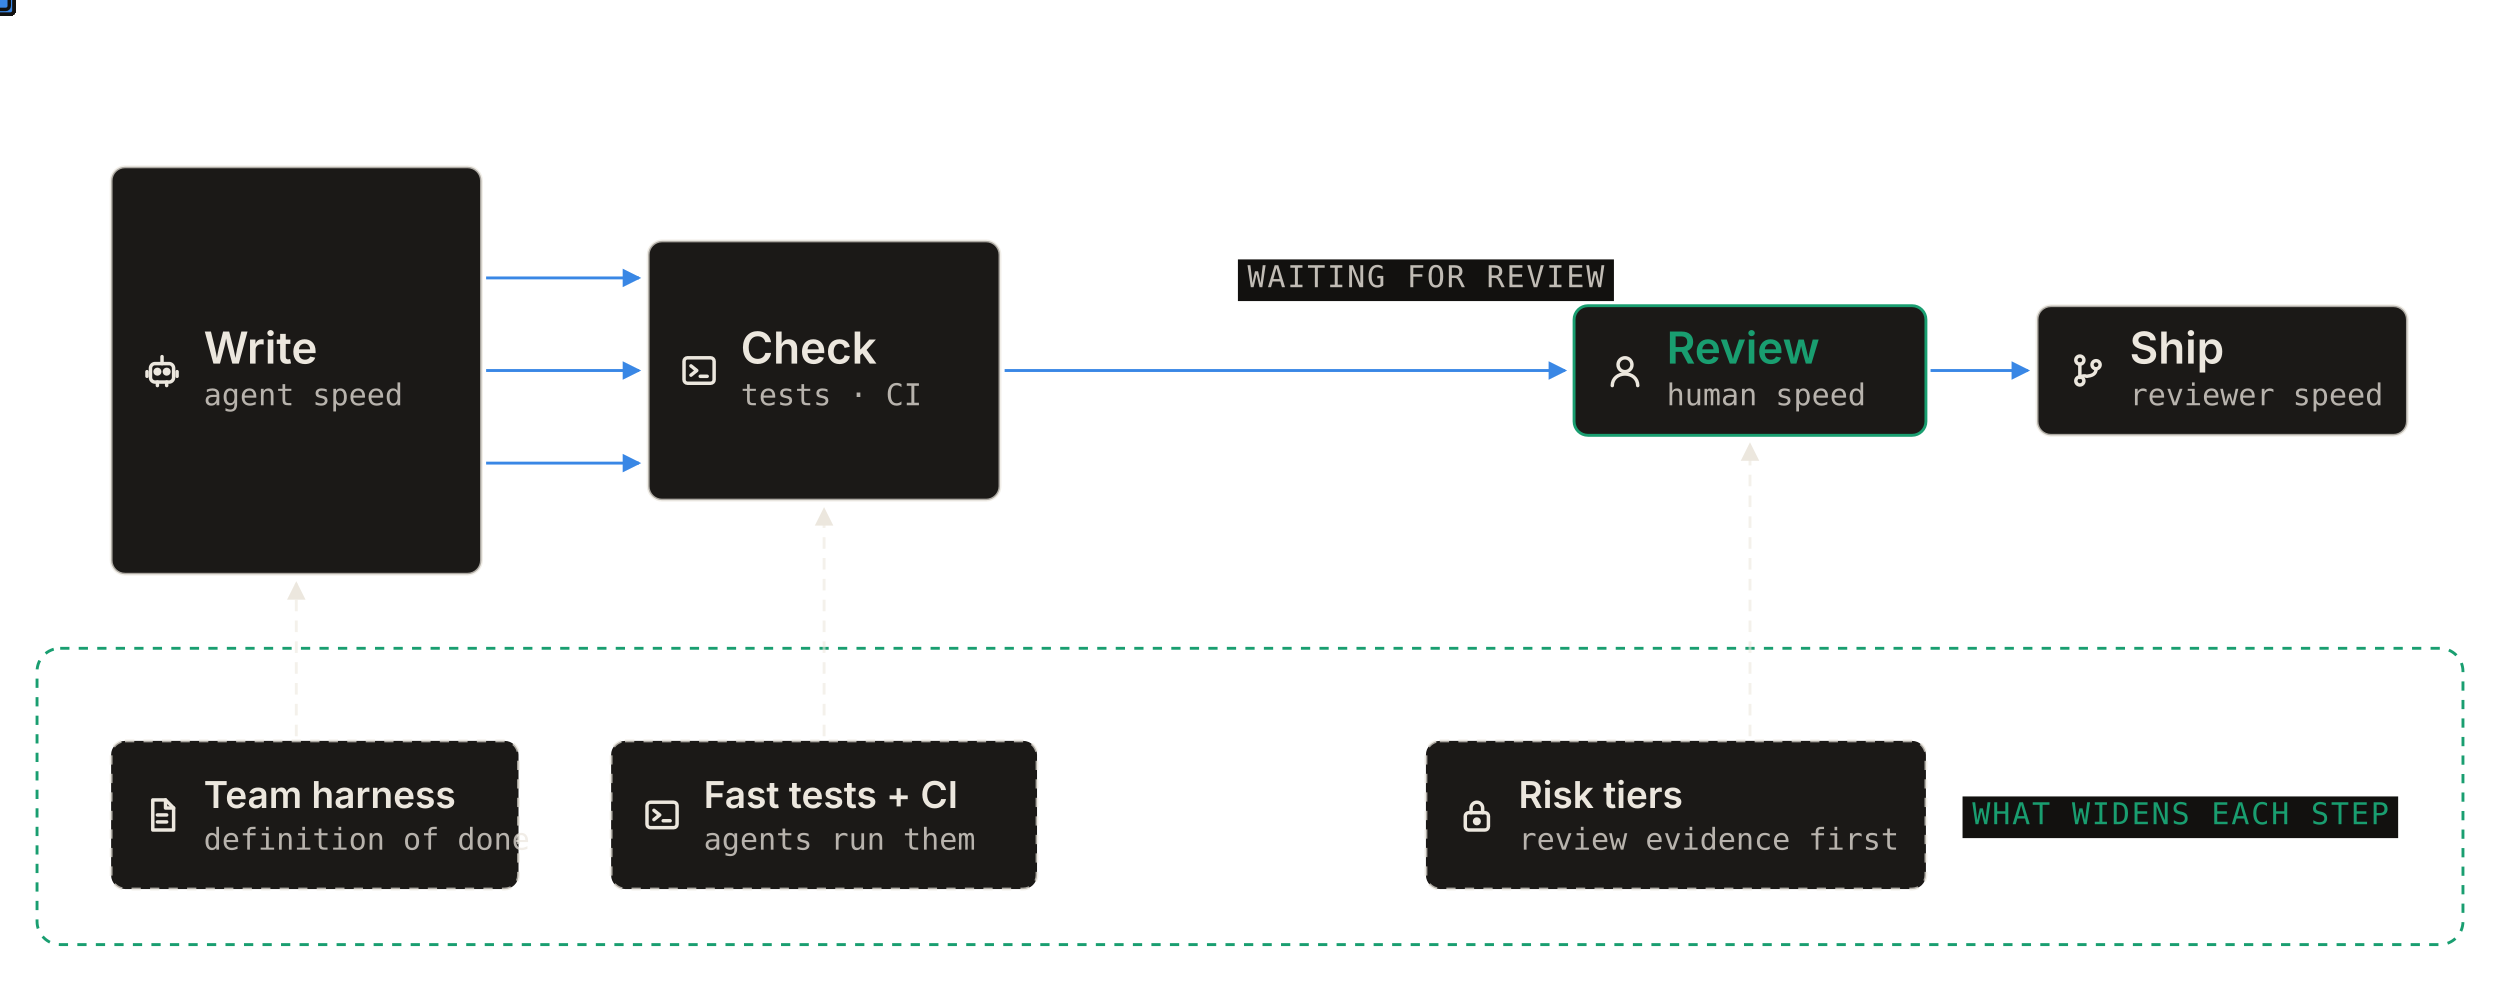
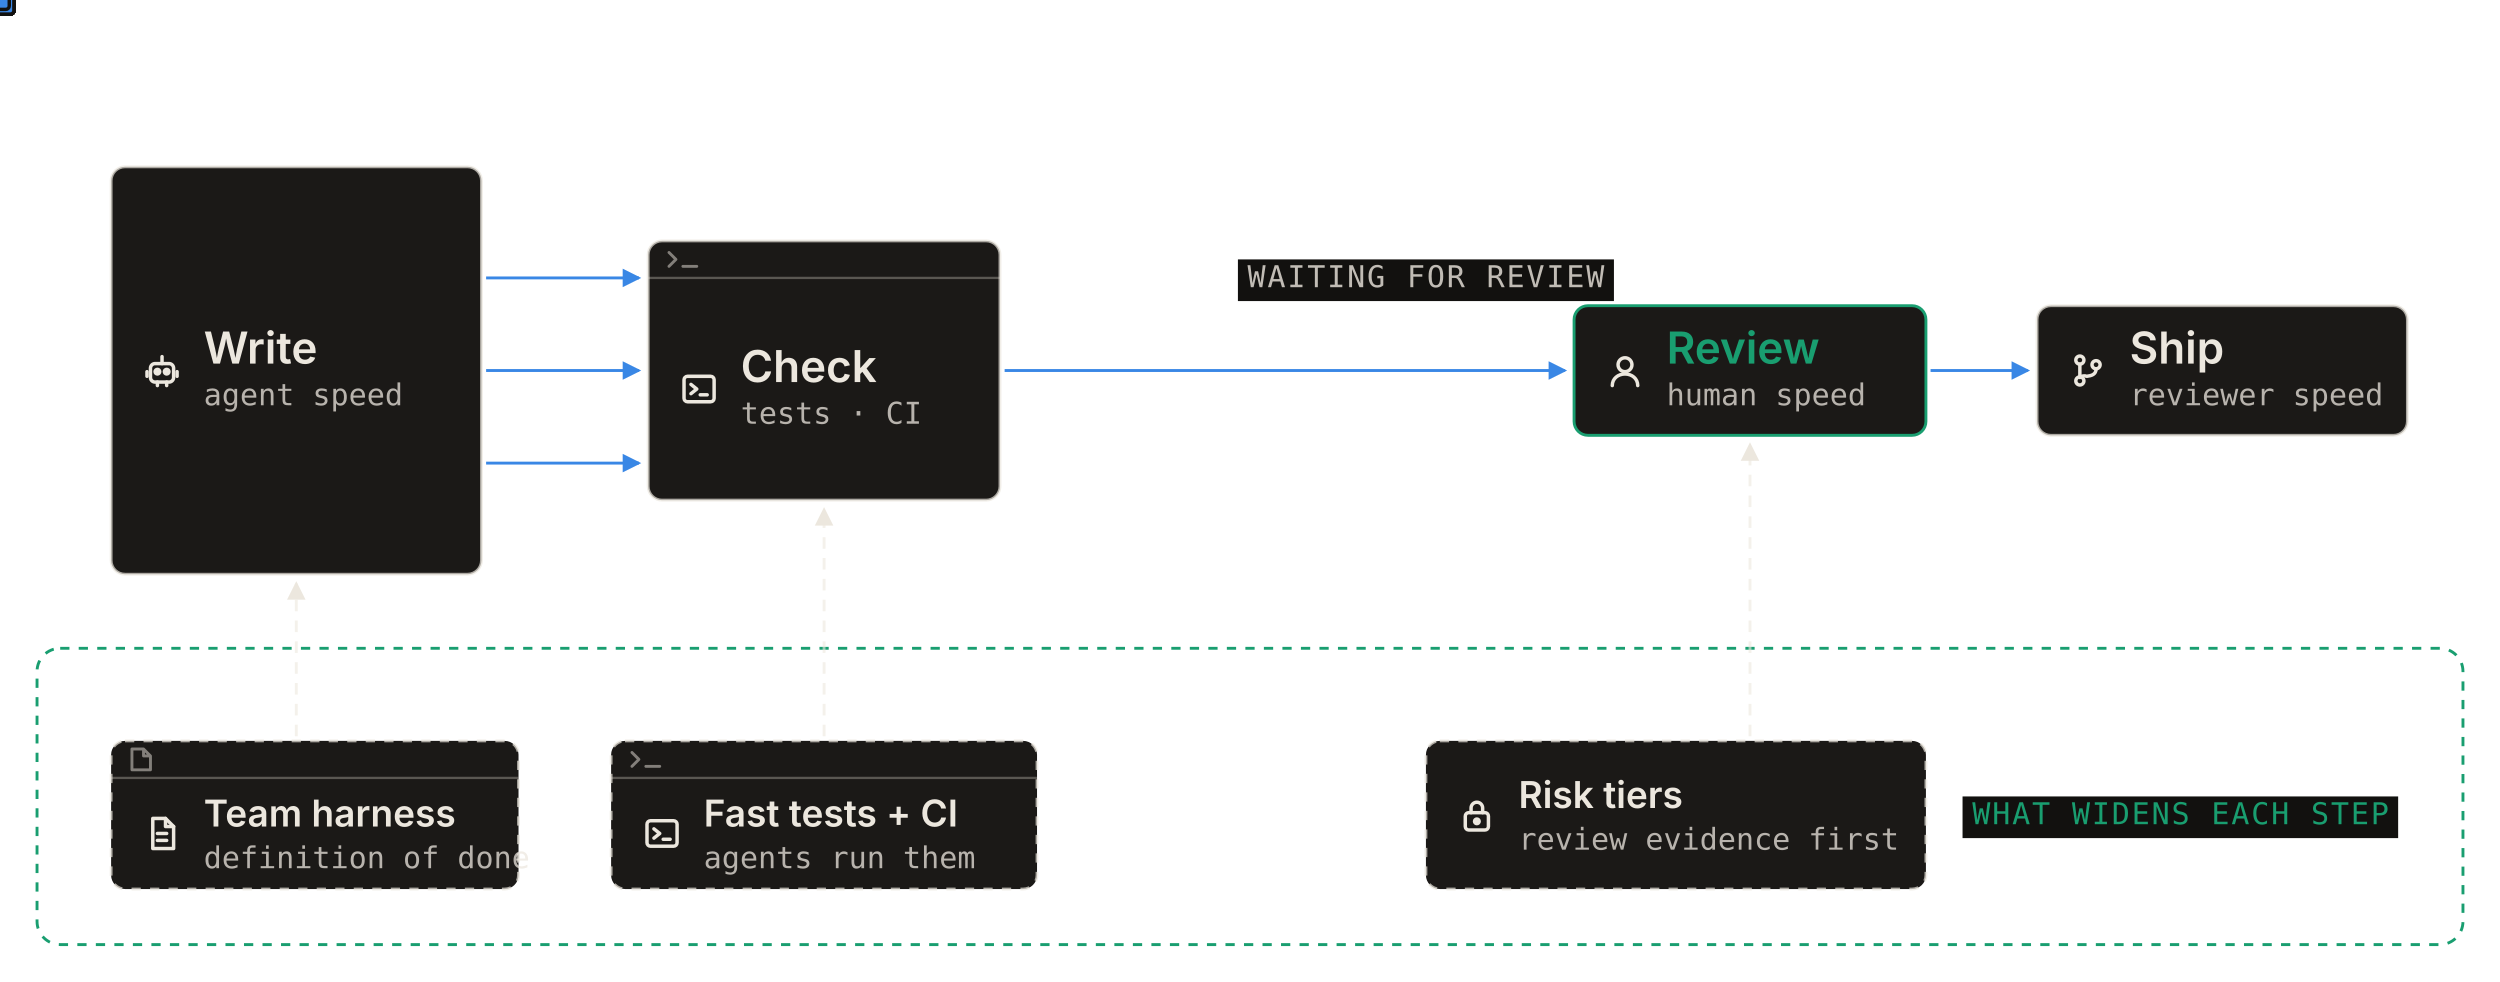
<svg xmlns="http://www.w3.org/2000/svg" viewBox="0 0 1080 424" width="960" height="377" color="#ece7de" font-family="ui-sans-serif, system-ui, -apple-system, 'Segoe UI', Inter, Helvetica, Arial, sans-serif" role="img" aria-label="A pipeline from left to right: Write, Check, Review, Ship. The agent writes at agent speed and sends many changes out at once; Check passes them on; they pile up in a queue in front of Review, the narrowest step, which runs at human speed; and only one change at a time reaches Ship, so the team ships at reviewer speed. Underneath, what widens each step: a team harness with a definition of done under Write, fast tests and CI that agents run under Check, and risk tiers that let reviewers read evidence first under Review.">
  <style>text{user-select:none}</style>
  <g transform="translate(0,0)">
    <defs>
      <marker id="rb-head" markerWidth="8" markerHeight="8" refX="7" refY="4" orient="auto-start-reverse" markerUnits="userSpaceOnUse">
        <path d="M0,0 L8,4 L0,8 z" fill="currentColor" />
      </marker>
      <marker id="rb-head-accent" markerWidth="8" markerHeight="8" refX="7" refY="4" orient="auto-start-reverse" markerUnits="userSpaceOnUse">
        <path d="M0,0 L8,4 L0,8 z" fill="#199e70" />
      </marker>
      <marker id="rb-head-request" markerWidth="8" markerHeight="8" refX="7" refY="4" orient="auto-start-reverse" markerUnits="userSpaceOnUse">
        <path d="M0,0 L8,4 L0,8 z" fill="#3987e5" />
      </marker>
      <marker id="rb-head-response" markerWidth="8" markerHeight="8" refX="7" refY="4" orient="auto-start-reverse" markerUnits="userSpaceOnUse">
        <path d="M0,0 L8,4 L0,8 z" fill="#199e70" />
      </marker>
      <marker id="rb-head-change" markerWidth="8" markerHeight="8" refX="7" refY="4" orient="auto-start-reverse" markerUnits="userSpaceOnUse">
        <path d="M0,0 L8,4 L0,8 z" fill="#d95926" />
      </marker>
    </defs>
    <g data-uipack="node">
      <rect x="48" y="72" width="160" height="176" rx="6" fill="#1b1917" stroke="currentColor" stroke-opacity="0.7" stroke-width="1.25" />
      <path class="uipack__touch-target" d="M 48 72 h 160 v 176 h -160 Z" fill="transparent" stroke="none" aria-hidden="true" />
      <g transform="translate(62, 152)" fill="none" stroke="currentColor" stroke-width="1.5" stroke-linecap="round" stroke-linejoin="round">
        <rect x="3" y="5" width="10" height="8" rx="2" />
        <path d="M8 2v3M6 13v1.5M10 13v1.5M1.5 8.5v2M14.5 8.5v2" />
        <circle cx="6" cy="8.5" r="1" fill="currentColor" />
        <circle cx="10" cy="8.5" r="1" fill="currentColor" />
      </g>
      <text x="88" y="157" text-anchor="start" font-size="19" font-weight="600" fill="currentColor">Write</text>
      <text x="88" y="175" text-anchor="start" font-size="13" font-family="ui-monospace, SFMono-Regular, Menlo, Consolas, monospace" fill="currentColor" fill-opacity="0.75">agent speed</text>
    </g>
    <g>
      <path data-uipack="connector" data-kind="request" d="M210,120 L276,120" fill="none" stroke="#3987e5" stroke-opacity="1" stroke-width="1.25" marker-end="url(#rb-head-request)" />
      <g data-uipack="packet" data-kind="request">
        <g>
          <rect x="-4" y="-4" width="8" height="8" rx="1.5" fill="#3987e5" stroke="#12110f" stroke-width="1.5" />
          <animateTransform attributeName="transform" type="scale" dur="0.9s" begin="0s" repeatCount="indefinite" calcMode="spline" values="0;1.2;1;1;0" keyTimes="0;0.12;0.2;0.8;1" keySplines="0.2 0.9 0.3 1;0.4 0 0.6 1;0 0 1 1;0.6 0 0.9 0.4" />
        </g>
        <animateMotion dur="0.9s" begin="0s" repeatCount="indefinite" path="M214,120 L268,120" calcMode="linear" />
      </g>
    </g>
    <g>
      <path data-uipack="connector" data-kind="request" d="M210,160 L276,160" fill="none" stroke="#3987e5" stroke-opacity="1" stroke-width="1.25" marker-end="url(#rb-head-request)" />
      <g data-uipack="packet" data-kind="request">
        <g>
          <rect x="-4" y="-4" width="8" height="8" rx="1.5" fill="#3987e5" stroke="#12110f" stroke-width="1.5" />
          <animateTransform attributeName="transform" type="scale" dur="0.9s" begin="-0.3s" repeatCount="indefinite" calcMode="spline" values="0;1.2;1;1;0" keyTimes="0;0.12;0.2;0.8;1" keySplines="0.2 0.9 0.3 1;0.4 0 0.6 1;0 0 1 1;0.6 0 0.9 0.4" />
        </g>
        <animateMotion dur="0.9s" begin="-0.3s" repeatCount="indefinite" path="M214,160 L268,160" calcMode="linear" />
      </g>
    </g>
    <g>
      <path data-uipack="connector" data-kind="request" d="M210,200 L276,200" fill="none" stroke="#3987e5" stroke-opacity="1" stroke-width="1.25" marker-end="url(#rb-head-request)" />
      <g data-uipack="packet" data-kind="request">
        <g>
          <rect x="-4" y="-4" width="8" height="8" rx="1.5" fill="#3987e5" stroke="#12110f" stroke-width="1.5" />
          <animateTransform attributeName="transform" type="scale" dur="0.9s" begin="-0.6s" repeatCount="indefinite" calcMode="spline" values="0;1.2;1;1;0" keyTimes="0;0.12;0.2;0.8;1" keySplines="0.2 0.9 0.3 1;0.4 0 0.6 1;0 0 1 1;0.6 0 0.9 0.4" />
        </g>
        <animateMotion dur="0.9s" begin="-0.6s" repeatCount="indefinite" path="M214,200 L268,200" calcMode="linear" />
      </g>
    </g>
    <g data-uipack="node">
      <rect x="280" y="104" width="152" height="112" rx="6" fill="#1b1917" stroke="currentColor" stroke-opacity="0.7" stroke-width="1.25" />
+       <g data-uipack="node-strip" data-strip="terminal" aria-hidden="true">
+         <line x1="280" y1="120" x2="432" y2="120" stroke="currentColor" stroke-opacity="0.3" stroke-width="1" />
+         <path fill="none" stroke="currentColor" stroke-opacity="0.5" stroke-width="1.25" stroke-linecap="round" stroke-linejoin="round" d="M 289 109 l 3 3 l -3 3 M 295 115 h 6" />
+       </g>
      <path class="uipack__touch-target" d="M 280 104 h 152 v 112 h -152 Z" fill="transparent" stroke="none" aria-hidden="true" />
-       <g transform="translate(294, 152)" fill="none" stroke="currentColor" stroke-width="1.5" stroke-linecap="round" stroke-linejoin="round">
+       <g transform="translate(294, 160)" fill="none" stroke="currentColor" stroke-width="1.5" stroke-linecap="round" stroke-linejoin="round">
        <rect x="1.5" y="2.5" width="13" height="11" rx="1.5" />
        <path d="M4.5 6l2.5 2-2.5 2M8.5 10.5h3" />
      </g>
-       <text x="320" y="157" text-anchor="start" font-size="19" font-weight="600" fill="currentColor">Check</text>
-       <text x="320" y="175" text-anchor="start" font-size="13" font-family="ui-monospace, SFMono-Regular, Menlo, Consolas, monospace" fill="currentColor" fill-opacity="0.75">tests · CI</text>
+       <text x="320" y="165" text-anchor="start" font-size="19" font-weight="600" fill="currentColor">Check</text>
+       <text x="320" y="183" text-anchor="start" font-size="13" font-family="ui-monospace, SFMono-Regular, Menlo, Consolas, monospace" fill="currentColor" fill-opacity="0.75">tests · CI</text>
    </g>
    <path data-uipack="connector" data-flow="claim" data-kind="request" d="M434,160 L676,160" fill="none" stroke="#3987e5" stroke-opacity="1" stroke-width="1.25" marker-end="url(#rb-head-request)" />
    <g data-uipack="packet" data-flow="claim" data-kind="request">
      <g>
        <rect x="-4" y="-4" width="8" height="8" rx="1.5" fill="#3987e5" stroke="#12110f" stroke-width="1.5" />
        <animateTransform attributeName="transform" type="scale" dur="0.9s" begin="0s" repeatCount="indefinite" calcMode="spline" values="0;1.2;1;1;0" keyTimes="0;0.12;0.2;0.8;1" keySplines="0.2 0.9 0.3 1;0.4 0 0.6 1;0 0 1 1;0.6 0 0.9 0.4" />
      </g>
      <animateMotion dur="0.9s" begin="0s" repeatCount="indefinite" path="M438,160 L564,160" calcMode="linear" />
    </g>
    <g data-uipack="packet" data-flow="claim" data-kind="request">
      <g>
        <rect x="-4" y="-4" width="8" height="8" rx="1.5" fill="#3987e5" stroke="#12110f" stroke-width="1.5" />
        <animateTransform attributeName="transform" type="scale" dur="0.9s" begin="-0.45s" repeatCount="indefinite" calcMode="spline" values="0;1.2;1;1;0" keyTimes="0;0.12;0.2;0.8;1" keySplines="0.2 0.9 0.3 1;0.4 0 0.6 1;0 0 1 1;0.6 0 0.9 0.4" />
      </g>
      <animateMotion dur="0.9s" begin="-0.45s" repeatCount="indefinite" path="M438,160 L564,160" calcMode="linear" />
    </g>
    <g data-uipack="packet" data-flow="claim" data-kind="request">
      <g>
        <rect x="-6" y="-6" width="12" height="12" rx="1.5" fill="#3987e5" stroke="#12110f" stroke-width="1.5" />
        <animateTransform attributeName="transform" type="scale" dur="3s" begin="0s" repeatCount="indefinite" calcMode="spline" values="0;1.2;1;1;0" keyTimes="0;0.056;0.093;0.893;1" keySplines="0.2 0.9 0.3 1;0.4 0 0.6 1;0 0 1 1;0.6 0 0.9 0.4" />
      </g>
      <animateMotion dur="3s" begin="0s" repeatCount="indefinite" path="M584,144 L584,144" calcMode="linear" />
    </g>
    <g data-uipack="packet" data-flow="claim" data-kind="request">
      <g>
        <rect x="-6" y="-6" width="12" height="12" rx="1.5" fill="#3987e5" stroke="#12110f" stroke-width="1.5" />
        <animateTransform attributeName="transform" type="scale" dur="3s" begin="0s" repeatCount="indefinite" calcMode="spline" values="0;1.2;1;1;0" keyTimes="0;0.056;0.093;0.893;1" keySplines="0.2 0.9 0.3 1;0.4 0 0.6 1;0 0 1 1;0.6 0 0.9 0.4" />
      </g>
      <animateMotion dur="3s" begin="0s" repeatCount="indefinite" path="M584,160 L584,160" calcMode="linear" />
    </g>
    <g data-uipack="packet" data-flow="claim" data-kind="request">
      <g>
        <rect x="-6" y="-6" width="12" height="12" rx="1.5" fill="#3987e5" stroke="#12110f" stroke-width="1.5" />
        <animateTransform attributeName="transform" type="scale" dur="3s" begin="0s" repeatCount="indefinite" calcMode="spline" values="0;1.2;1;1;0" keyTimes="0;0.056;0.093;0.893;1" keySplines="0.2 0.9 0.3 1;0.4 0 0.6 1;0 0 1 1;0.6 0 0.9 0.4" />
      </g>
      <animateMotion dur="3s" begin="0s" repeatCount="indefinite" path="M584,176 L584,176" calcMode="linear" />
    </g>
    <g data-uipack="packet" data-flow="claim" data-kind="request">
      <g>
        <rect x="-6" y="-6" width="12" height="12" rx="1.5" fill="#3987e5" stroke="#12110f" stroke-width="1.5" />
        <animateTransform attributeName="transform" type="scale" dur="3s" begin="0s" repeatCount="indefinite" calcMode="spline" values="0;1.2;1;1;0" keyTimes="0;0.056;0.093;0.893;1" keySplines="0.2 0.9 0.3 1;0.4 0 0.6 1;0 0 1 1;0.6 0 0.9 0.4" />
      </g>
      <animateMotion dur="3s" begin="0s" repeatCount="indefinite" path="M600,144 L600,144" calcMode="linear" />
    </g>
    <g data-uipack="packet" data-flow="claim" data-kind="request">
      <g>
        <rect x="-6" y="-6" width="12" height="12" rx="1.5" fill="#3987e5" stroke="#12110f" stroke-width="1.5" />
        <animateTransform attributeName="transform" type="scale" dur="3s" begin="0s" repeatCount="indefinite" calcMode="spline" values="0;1.2;1;1;0" keyTimes="0;0.056;0.093;0.893;1" keySplines="0.2 0.9 0.3 1;0.4 0 0.6 1;0 0 1 1;0.6 0 0.9 0.4" />
      </g>
      <animateMotion dur="3s" begin="0s" repeatCount="indefinite" path="M600,160 L600,160" calcMode="linear" />
    </g>
    <g data-uipack="packet" data-flow="claim" data-kind="request">
      <g>
        <rect x="-6" y="-6" width="12" height="12" rx="1.5" fill="#3987e5" stroke="#12110f" stroke-width="1.5" />
        <animateTransform attributeName="transform" type="scale" dur="3s" begin="0s" repeatCount="indefinite" calcMode="spline" values="0;1.2;1;1;0" keyTimes="0;0.056;0.093;0.893;1" keySplines="0.2 0.9 0.3 1;0.4 0 0.6 1;0 0 1 1;0.6 0 0.9 0.4" />
      </g>
      <animateMotion dur="3s" begin="0s" repeatCount="indefinite" path="M600,176 L600,176" calcMode="linear" />
    </g>
    <g data-uipack="packet" data-flow="claim" data-kind="request">
      <g>
        <rect x="-6" y="-6" width="12" height="12" rx="1.5" fill="#3987e5" stroke="#12110f" stroke-width="1.5" />
        <animateTransform attributeName="transform" type="scale" dur="3s" begin="0s" repeatCount="indefinite" calcMode="spline" values="0;1.2;1;1;0" keyTimes="0;0.056;0.093;0.893;1" keySplines="0.2 0.9 0.3 1;0.4 0 0.6 1;0 0 1 1;0.6 0 0.9 0.4" />
      </g>
      <animateMotion dur="3s" begin="0s" repeatCount="indefinite" path="M616,144 L616,144" calcMode="linear" />
    </g>
    <g data-uipack="packet" data-flow="claim" data-kind="request">
      <g>
        <rect x="-6" y="-6" width="12" height="12" rx="1.5" fill="#3987e5" stroke="#12110f" stroke-width="1.5" />
        <animateTransform attributeName="transform" type="scale" dur="3s" begin="0s" repeatCount="indefinite" calcMode="spline" values="0;1.2;1;1;0" keyTimes="0;0.056;0.093;0.893;1" keySplines="0.2 0.9 0.3 1;0.4 0 0.6 1;0 0 1 1;0.6 0 0.9 0.4" />
      </g>
      <animateMotion dur="3s" begin="0s" repeatCount="indefinite" path="M616,160 L616,160" calcMode="linear" />
    </g>
    <g data-uipack="packet" data-flow="claim" data-kind="request">
      <g>
        <rect x="-6" y="-6" width="12" height="12" rx="1.5" fill="#3987e5" stroke="#12110f" stroke-width="1.5" />
        <animateTransform attributeName="transform" type="scale" dur="3s" begin="0s" repeatCount="indefinite" calcMode="spline" values="0;1.2;1;1;0" keyTimes="0;0.056;0.093;0.893;1" keySplines="0.2 0.9 0.3 1;0.4 0 0.6 1;0 0 1 1;0.6 0 0.9 0.4" />
      </g>
      <animateMotion dur="3s" begin="0s" repeatCount="indefinite" path="M616,176 L616,176" calcMode="linear" />
    </g>
    <g data-uipack="packet" data-flow="claim" data-kind="request">
      <g>
        <rect x="-6" y="-6" width="12" height="12" rx="1.5" fill="#3987e5" stroke="#12110f" stroke-width="1.5" />
        <animateTransform attributeName="transform" type="scale" dur="3s" begin="0s" repeatCount="indefinite" calcMode="spline" values="0;1.2;1;1;0" keyTimes="0;0.056;0.093;0.893;1" keySplines="0.2 0.9 0.3 1;0.4 0 0.6 1;0 0 1 1;0.6 0 0.9 0.4" />
      </g>
      <animateMotion dur="3s" begin="0s" repeatCount="indefinite" path="M632,144 L632,144" calcMode="linear" />
    </g>
    <g data-uipack="packet" data-flow="claim" data-kind="request">
      <g>
        <rect x="-6" y="-6" width="12" height="12" rx="1.5" fill="#3987e5" stroke="#12110f" stroke-width="1.5" />
        <animateTransform attributeName="transform" type="scale" dur="3s" begin="0s" repeatCount="indefinite" calcMode="spline" values="0;1.2;1;1;0" keyTimes="0;0.056;0.093;0.893;1" keySplines="0.2 0.9 0.3 1;0.4 0 0.6 1;0 0 1 1;0.6 0 0.9 0.4" />
      </g>
      <animateMotion dur="3s" begin="0s" repeatCount="indefinite" path="M632,160 L632,160" calcMode="linear" />
    </g>
    <g data-uipack="packet" data-flow="claim" data-kind="request">
      <g>
        <rect x="-6" y="-6" width="12" height="12" rx="1.5" fill="#3987e5" stroke="#12110f" stroke-width="1.5" />
        <animateTransform attributeName="transform" type="scale" dur="3s" begin="0s" repeatCount="indefinite" calcMode="spline" values="0;1.2;1;1;0" keyTimes="0;0.056;0.093;0.893;1" keySplines="0.2 0.9 0.3 1;0.4 0 0.6 1;0 0 1 1;0.6 0 0.9 0.4" />
      </g>
      <animateMotion dur="3s" begin="0s" repeatCount="indefinite" path="M632,176 L632,176" calcMode="linear" />
    </g>
    <g data-uipack="packet" data-flow="claim" data-kind="request">
      <g>
        <rect x="-6" y="-6" width="12" height="12" rx="1.5" fill="#3987e5" stroke="#12110f" stroke-width="1.5" />
        <animateTransform attributeName="transform" type="scale" dur="3s" begin="0s" repeatCount="indefinite" calcMode="spline" values="0;1.2;1;1;0" keyTimes="0;0.056;0.093;0.893;1" keySplines="0.2 0.9 0.3 1;0.4 0 0.6 1;0 0 1 1;0.6 0 0.9 0.4" />
      </g>
      <animateMotion dur="3s" begin="0s" repeatCount="indefinite" path="M648,144 L648,144" calcMode="linear" />
    </g>
    <g data-uipack="packet" data-flow="claim" data-kind="request">
      <g>
        <rect x="-6" y="-6" width="12" height="12" rx="1.5" fill="#3987e5" stroke="#12110f" stroke-width="1.5" />
        <animateTransform attributeName="transform" type="scale" dur="3s" begin="0s" repeatCount="indefinite" calcMode="spline" values="0;1.2;1;1;0" keyTimes="0;0.056;0.093;0.893;1" keySplines="0.2 0.9 0.3 1;0.4 0 0.6 1;0 0 1 1;0.6 0 0.9 0.4" />
      </g>
      <animateMotion dur="3s" begin="0s" repeatCount="indefinite" path="M648,160 L648,160" calcMode="linear" />
    </g>
    <g data-uipack="packet" data-flow="claim" data-kind="request">
      <g>
        <rect x="-6" y="-6" width="12" height="12" rx="1.5" fill="#3987e5" stroke="#12110f" stroke-width="1.5" />
        <animateTransform attributeName="transform" type="scale" dur="3s" begin="0s" repeatCount="indefinite" calcMode="spline" values="0;1.2;1;1;0" keyTimes="0;0.056;0.093;0.893;1" keySplines="0.2 0.9 0.3 1;0.4 0 0.6 1;0 0 1 1;0.6 0 0.9 0.4" />
      </g>
      <animateMotion dur="3s" begin="0s" repeatCount="indefinite" path="M648,176 L648,176" calcMode="linear" />
    </g>
    <g data-uipack="label">
      <rect x="534.78" y="112" width="162.44" height="18" fill="#12110f" />
      <text x="616" y="124" text-anchor="middle" font-size="13" font-family="ui-monospace, SFMono-Regular, Menlo, Consolas, monospace" letter-spacing=".06em" fill="currentColor" fill-opacity="0.8">WAITING FOR REVIEW</text>
    </g>
    <g data-uipack="node" data-flow="claim">
      <rect x="680" y="132" width="152" height="56" rx="6" fill="#1b1917" stroke="#199e70" stroke-opacity="1" stroke-width="1.25" />
      <path class="uipack__touch-target" d="M 680 132 h 152 v 56 h -152 Z" fill="transparent" stroke="none" aria-hidden="true" />
      <g transform="translate(694, 152)" fill="none" stroke="currentColor" stroke-width="1.5" stroke-linecap="round" stroke-linejoin="round">
        <circle cx="8" cy="5.5" r="3" />
        <path d="M2.5 14.5c0-3 2.5-5 5.5-5s5.5 2 5.5 5" />
      </g>
      <text x="720" y="157" text-anchor="start" font-size="19" font-weight="600" fill="#199e70">Review</text>
      <text x="720" y="175" text-anchor="start" font-size="13" font-family="ui-monospace, SFMono-Regular, Menlo, Consolas, monospace" fill="currentColor" fill-opacity="0.75">human speed</text>
    </g>
    <path data-uipack="connector" data-flow="claim" data-kind="request" d="M834,160 L876,160" fill="none" stroke="#3987e5" stroke-opacity="1" stroke-width="1.25" marker-end="url(#rb-head-request)" />
    <g data-uipack="packet" data-flow="claim" data-kind="request">
      <g>
        <rect x="-4" y="-4" width="8" height="8" rx="1.5" fill="#3987e5" stroke="#12110f" stroke-width="1.5" />
        <animateTransform attributeName="transform" type="scale" dur="3.2s" begin="0s" repeatCount="indefinite" calcMode="spline" values="0;1.2;1;1;0" keyTimes="0;0.053;0.088;0.9;1" keySplines="0.2 0.9 0.3 1;0.4 0 0.6 1;0 0 1 1;0.6 0 0.9 0.4" />
      </g>
      <animateMotion dur="3.2s" begin="0s" repeatCount="indefinite" path="M838,160 L868,160" calcMode="linear" />
    </g>
    <g data-uipack="node" data-flow="claim">
      <rect x="880" y="132" width="160" height="56" rx="6" fill="#1b1917" stroke="currentColor" stroke-opacity="0.7" stroke-width="1.25" />
      <path class="uipack__touch-target" d="M 880 132 h 160 v 56 h -160 Z" fill="transparent" stroke="none" aria-hidden="true" />
      <g transform="translate(894, 152)" fill="none" stroke="currentColor" stroke-width="1.5" stroke-linecap="round" stroke-linejoin="round">
        <circle cx="4.5" cy="3.5" r="1.75" />
        <circle cx="4.5" cy="12.5" r="1.75" />
        <circle cx="11.5" cy="5.5" r="1.75" />
        <path d="M4.5 5.25v5.5M11.5 7.25c0 2.5-2 3-4 3.25a3 3 0 0 0-3 .5" />
      </g>
      <text x="920" y="157" text-anchor="start" font-size="19" font-weight="600" fill="currentColor">Ship</text>
      <text x="920" y="175" text-anchor="start" font-size="13" font-family="ui-monospace, SFMono-Regular, Menlo, Consolas, monospace" fill="currentColor" fill-opacity="0.75">reviewer speed</text>
    </g>
    <g data-uipack="group">
      <g class="uipack__group-frame">
        <rect x="16" y="280" width="1048" height="128" rx="10" fill="none" stroke="#199e70" stroke-opacity="1" stroke-width="1.25" stroke-dasharray="4 4" />
      </g>
      <g data-uipack="label">
        <rect x="847.82" y="344" width="188.18" height="18" fill="#12110f" />
        <text x="1032" y="356" text-anchor="end" font-size="13" font-family="ui-monospace, SFMono-Regular, Menlo, Consolas, monospace" letter-spacing=".06em" fill="#199e70" fill-opacity="1">WHAT WIDENS EACH STEP</text>
      </g>
      <g data-uipack="node">
        <rect x="48" y="320" width="176" height="64" rx="6" fill="#1b1917" stroke="currentColor" stroke-opacity="0.7" stroke-width="1.25" stroke-dasharray="4 4" />
+         <g data-uipack="node-strip" data-strip="file" aria-hidden="true">
+           <line x1="48" y1="336" x2="224" y2="336" stroke="currentColor" stroke-opacity="0.3" stroke-width="1" />
+           <path fill="none" stroke="currentColor" stroke-opacity="0.5" stroke-width="1.25" stroke-linecap="round" stroke-linejoin="round" d="M 57 323.5 h 5 l 3 3 v 6 h -8 Z M 62 323.5 v 3 h 3" />
+         </g>
        <path class="uipack__touch-target" d="M 48 320 h 176 v 64 h -176 Z" fill="transparent" stroke="none" aria-hidden="true" />
-         <g transform="translate(62, 344)" fill="none" stroke="currentColor" stroke-width="1.5" stroke-linecap="round" stroke-linejoin="round">
+         <g transform="translate(62, 352)" fill="none" stroke="currentColor" stroke-width="1.5" stroke-linecap="round" stroke-linejoin="round">
          <path d="M4 1.5h5.5L13 5v9.5H4z" />
          <path d="M9.5 1.5V5H13M6 8h4M6 11h4" />
        </g>
-         <text x="88" y="349" text-anchor="start" font-size="16" font-weight="600" fill="currentColor">Team harness</text>
-         <text x="88" y="367" text-anchor="start" font-size="13" font-family="ui-monospace, SFMono-Regular, Menlo, Consolas, monospace" fill="currentColor" fill-opacity="0.75">definition of done</text>
+         <text x="88" y="357" text-anchor="start" font-size="16" font-weight="600" fill="currentColor">Team harness</text>
+         <text x="88" y="375" text-anchor="start" font-size="13" font-family="ui-monospace, SFMono-Regular, Menlo, Consolas, monospace" fill="currentColor" fill-opacity="0.75">definition of done</text>
      </g>
      <path data-uipack="connector" d="M128,318 L128,252" fill="none" stroke="currentColor" stroke-opacity="0.6" stroke-width="1.25" stroke-dasharray="5 4" marker-end="url(#rb-head)" />
      <g data-uipack="node">
        <rect x="264" y="320" width="184" height="64" rx="6" fill="#1b1917" stroke="currentColor" stroke-opacity="0.7" stroke-width="1.25" stroke-dasharray="4 4" />
+         <g data-uipack="node-strip" data-strip="terminal" aria-hidden="true">
+           <line x1="264" y1="336" x2="448" y2="336" stroke="currentColor" stroke-opacity="0.3" stroke-width="1" />
+           <path fill="none" stroke="currentColor" stroke-opacity="0.5" stroke-width="1.25" stroke-linecap="round" stroke-linejoin="round" d="M 273 325 l 3 3 l -3 3 M 279 331 h 6" />
+         </g>
        <path class="uipack__touch-target" d="M 264 320 h 184 v 64 h -184 Z" fill="transparent" stroke="none" aria-hidden="true" />
-         <g transform="translate(278, 344)" fill="none" stroke="currentColor" stroke-width="1.5" stroke-linecap="round" stroke-linejoin="round">
+         <g transform="translate(278, 352)" fill="none" stroke="currentColor" stroke-width="1.5" stroke-linecap="round" stroke-linejoin="round">
          <rect x="1.5" y="2.5" width="13" height="11" rx="1.5" />
          <path d="M4.5 6l2.5 2-2.5 2M8.5 10.5h3" />
        </g>
-         <text x="304" y="349" text-anchor="start" font-size="16" font-weight="600" fill="currentColor">Fast tests + CI</text>
-         <text x="304" y="367" text-anchor="start" font-size="13" font-family="ui-monospace, SFMono-Regular, Menlo, Consolas, monospace" fill="currentColor" fill-opacity="0.75">agents run them</text>
+         <text x="304" y="357" text-anchor="start" font-size="16" font-weight="600" fill="currentColor">Fast tests + CI</text>
+         <text x="304" y="375" text-anchor="start" font-size="13" font-family="ui-monospace, SFMono-Regular, Menlo, Consolas, monospace" fill="currentColor" fill-opacity="0.75">agents run them</text>
      </g>
      <path data-uipack="connector" d="M356,318 L356,220" fill="none" stroke="currentColor" stroke-opacity="0.6" stroke-width="1.25" stroke-dasharray="5 4" marker-end="url(#rb-head)" />
      <g data-uipack="node">
        <rect x="616" y="320" width="216" height="64" rx="6" fill="#1b1917" stroke="currentColor" stroke-opacity="0.7" stroke-width="1.25" stroke-dasharray="4 4" />
        <path class="uipack__touch-target" d="M 616 320 h 216 v 64 h -216 Z" fill="transparent" stroke="none" aria-hidden="true" />
        <g transform="translate(630, 344)" fill="none" stroke="currentColor" stroke-width="1.5" stroke-linecap="round" stroke-linejoin="round">
          <rect x="3" y="7" width="10" height="7.5" rx="1.5" />
          <path d="M5.5 7V5a2.5 2.5 0 0 1 5 0v2" />
          <circle cx="8" cy="10.75" r="1" fill="currentColor" />
        </g>
        <text x="656" y="349" text-anchor="start" font-size="16" font-weight="600" fill="currentColor">Risk tiers</text>
        <text x="656" y="367" text-anchor="start" font-size="13" font-family="ui-monospace, SFMono-Regular, Menlo, Consolas, monospace" fill="currentColor" fill-opacity="0.75">review evidence first</text>
      </g>
      <path data-uipack="connector" d="M756,318 L756,192" fill="none" stroke="currentColor" stroke-opacity="0.6" stroke-width="1.25" stroke-dasharray="5 4" marker-end="url(#rb-head)" />
    </g>
  </g>
</svg>
